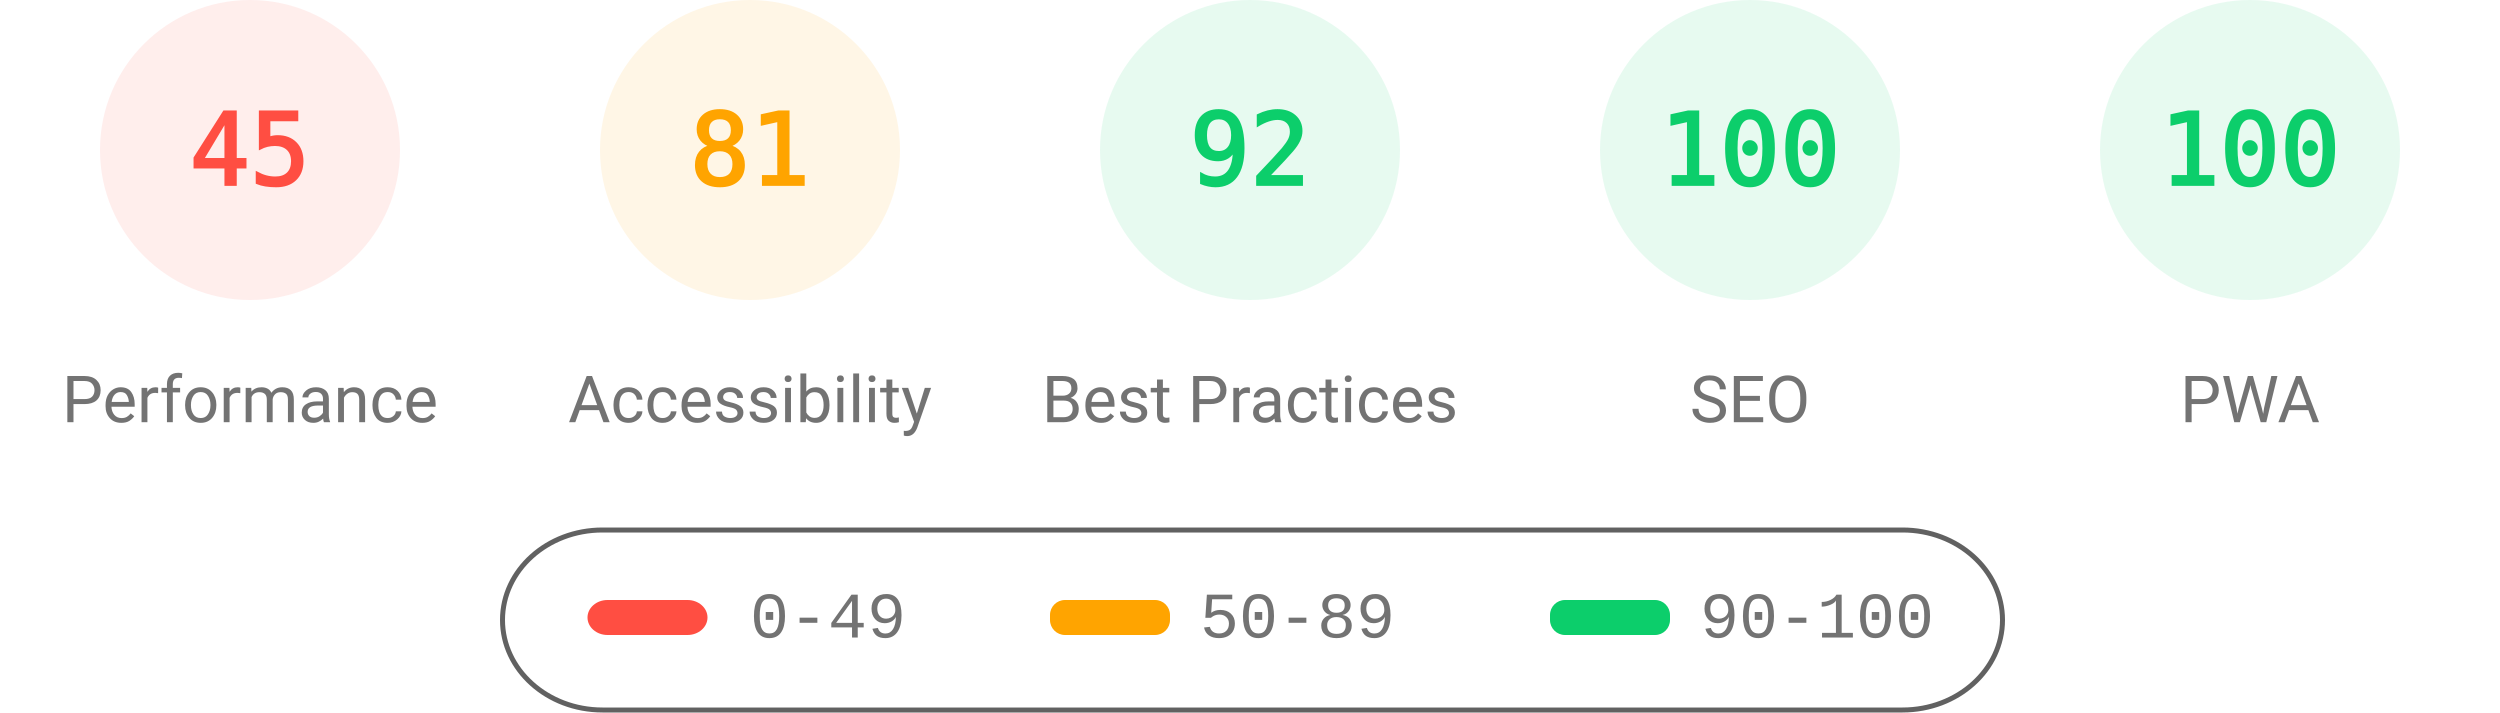
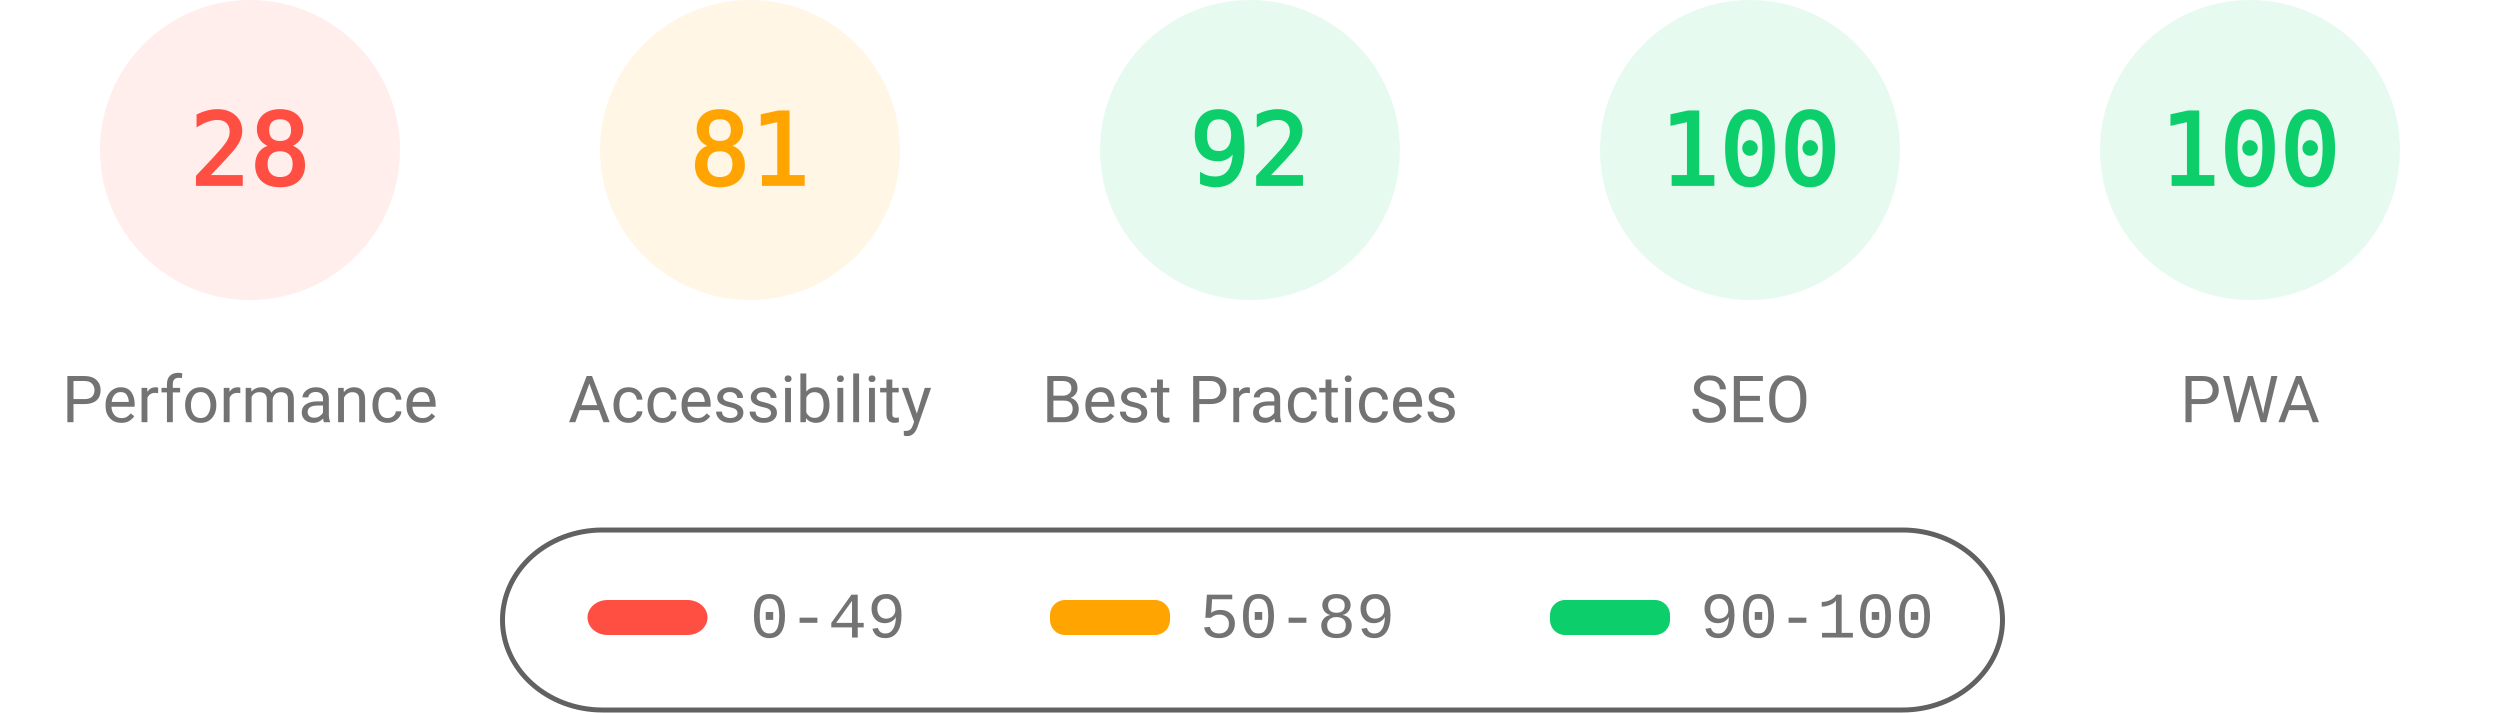
<svg xmlns="http://www.w3.org/2000/svg" fill="none" width="1000" height="285">
  <style>.gauge-base{opacity:.1}.gauge-arc{fill:none;animation-delay:250ms;stroke-linecap:round;transform:rotate(-90deg);transform-origin:100px 60px;animation:load-gauge 1s ease forwards}.guage-text{font-size:40px;font-family:monospace;text-align:center}.guage-red{color:#ff4e42;fill:#ff4e42;stroke:#ff4e42}.guage-orange{color:#ffa400;fill:#ffa400;stroke:#ffa400}.guage-green{color:#0cce6b;fill:#0cce6b;stroke:#0cce6b}.guage-undefined{color:#5c5c5c;fill:#5c5c5c;stroke:#5c5c5c}.guage-title{color:#737373;fill:#737373;stroke:none;font-size:26px;line-height:26px;font-family:Roboto,Halvetica,Arial,sans-serif}@keyframes load-gauge{from{stroke-dasharray:0 352.858}}</style>
  <svg class="guage-div guage-perf guage-red" viewBox="0 0 200 200" width="200" height="200">
    <circle class="gauge-base" r="56" cx="100" cy="60" stroke-width="8" />
-     <circle class="gauge-arc guage-arc-1" r="56" cx="100" cy="60" stroke-width="8" style="stroke-dasharray:158.336,351.858" />
-     <text class="guage-text" x="100" y="60" alignment-baseline="central" dominant-baseline="central" text-anchor="middle">45</text>
+     <circle class="gauge-arc guage-arc-1" r="56" cx="100" cy="60" stroke-width="8" style="stroke-dasharray:98.52,351.858" />
+     <text class="guage-text" x="100" y="60" alignment-baseline="central" dominant-baseline="central" text-anchor="middle">28</text>
    <text class="guage-title" x="100" y="160" alignment-baseline="central" dominant-baseline="central" text-anchor="middle">Performance</text>
  </svg>
  <svg class="guage-div guage-acc guage-orange" viewBox="0 0 200 200" width="200" height="200" x="200">
    <circle class="gauge-base" r="56" cx="100" cy="60" stroke-width="8" />
    <circle class="gauge-arc guage-arc-2" r="56" cx="100" cy="60" stroke-width="8" style="stroke-dasharray:285.005,351.858" />
    <text class="guage-text" x="100" y="60" alignment-baseline="central" dominant-baseline="central" text-anchor="middle">81</text>
    <text class="guage-title" x="100" y="160" alignment-baseline="central" dominant-baseline="central" text-anchor="middle">Accessibility</text>
  </svg>
  <svg class="guage-div guage-best guage-green" viewBox="0 0 200 200" width="200" height="200" x="400">
    <circle class="gauge-base" r="56" cx="100" cy="60" stroke-width="8" />
    <circle class="gauge-arc guage-arc-3" r="56" cx="100" cy="60" stroke-width="8" style="stroke-dasharray:323.709,351.858" />
    <text class="guage-text" x="100" y="60" alignment-baseline="central" dominant-baseline="central" text-anchor="middle">92</text>
    <text class="guage-title" x="100" y="160" alignment-baseline="central" dominant-baseline="central" text-anchor="middle">Best Practices</text>
  </svg>
  <svg class="guage-div guage-seo guage-green" viewBox="0 0 200 200" width="200" height="200" x="600">
    <circle class="gauge-base" r="56" cx="100" cy="60" stroke-width="8" />
    <circle class="gauge-arc guage-arc-4" r="56" cx="100" cy="60" stroke-width="8" style="stroke-dasharray:351.858,351.858" />
    <text class="guage-text" x="100" y="60" alignment-baseline="central" dominant-baseline="central" text-anchor="middle">100</text>
    <text class="guage-title" x="100" y="160" alignment-baseline="central" dominant-baseline="central" text-anchor="middle">SEO</text>
  </svg>
  <svg class="guage-div guage-pwa guage-green" viewBox="0 0 200 200" width="200" height="200" x="800">
    <circle class="gauge-base" r="56" cx="100" cy="60" stroke-width="8" />
    <circle class="gauge-arc guage-arc-4" r="56" cx="100" cy="60" stroke-width="8" style="stroke-dasharray:351.858,351.858" />
    <text class="guage-text" x="100" y="60" alignment-baseline="central" dominant-baseline="central" text-anchor="middle">100</text>
    <text class="guage-title" x="100" y="160" alignment-baseline="central" dominant-baseline="central" text-anchor="middle">PWA</text>
  </svg>
  <svg width="604" height="76" x="200" y="210">
    <path fill="none" id="canvas_background" d="M-1-1h604v80H-1z" />
    <rect fill-opacity="0" stroke="#616161" stroke-width="2" rx="40" id="svg_2" height="72" width="600" y="2" x="1" fill="#000" />
    <rect stroke="#000" rx="8" id="svg_3" height="14" width="48" y="30" x="35" stroke-opacity="null" stroke-width="0" fill="#ff4e42" />
    <rect stroke="#000" rx="6" id="svg_4" height="14" width="48" y="30" x="220" stroke-opacity="null" stroke-width="0" fill="#ffa400" />
    <rect stroke="#000" rx="6" id="svg_5" height="14" width="48" y="30" x="420" stroke-opacity="null" stroke-width="0" fill="#0cce6b" />
    <text xml:space="preserve" text-anchor="start" font-family="'Courier New', Courier, monospace" font-size="26" id="svg_6" y="45" x="100" stroke-opacity="null" stroke-width="0" stroke="#000" fill="#737373">0-49</text>
    <text xml:space="preserve" text-anchor="start" font-family="'Courier New', Courier, monospace" font-size="26" id="svg_7" y="45" x="280" stroke-opacity="null" stroke-width="0" stroke="#000" fill="#737373">50-89</text>
    <text xml:space="preserve" text-anchor="start" font-family="'Courier New', Courier, monospace" font-size="26" id="svg_8" y="45" x="480" stroke-opacity="null" stroke-width="0" stroke="#000" fill="#737373">90-100</text>
  </svg>
</svg>
